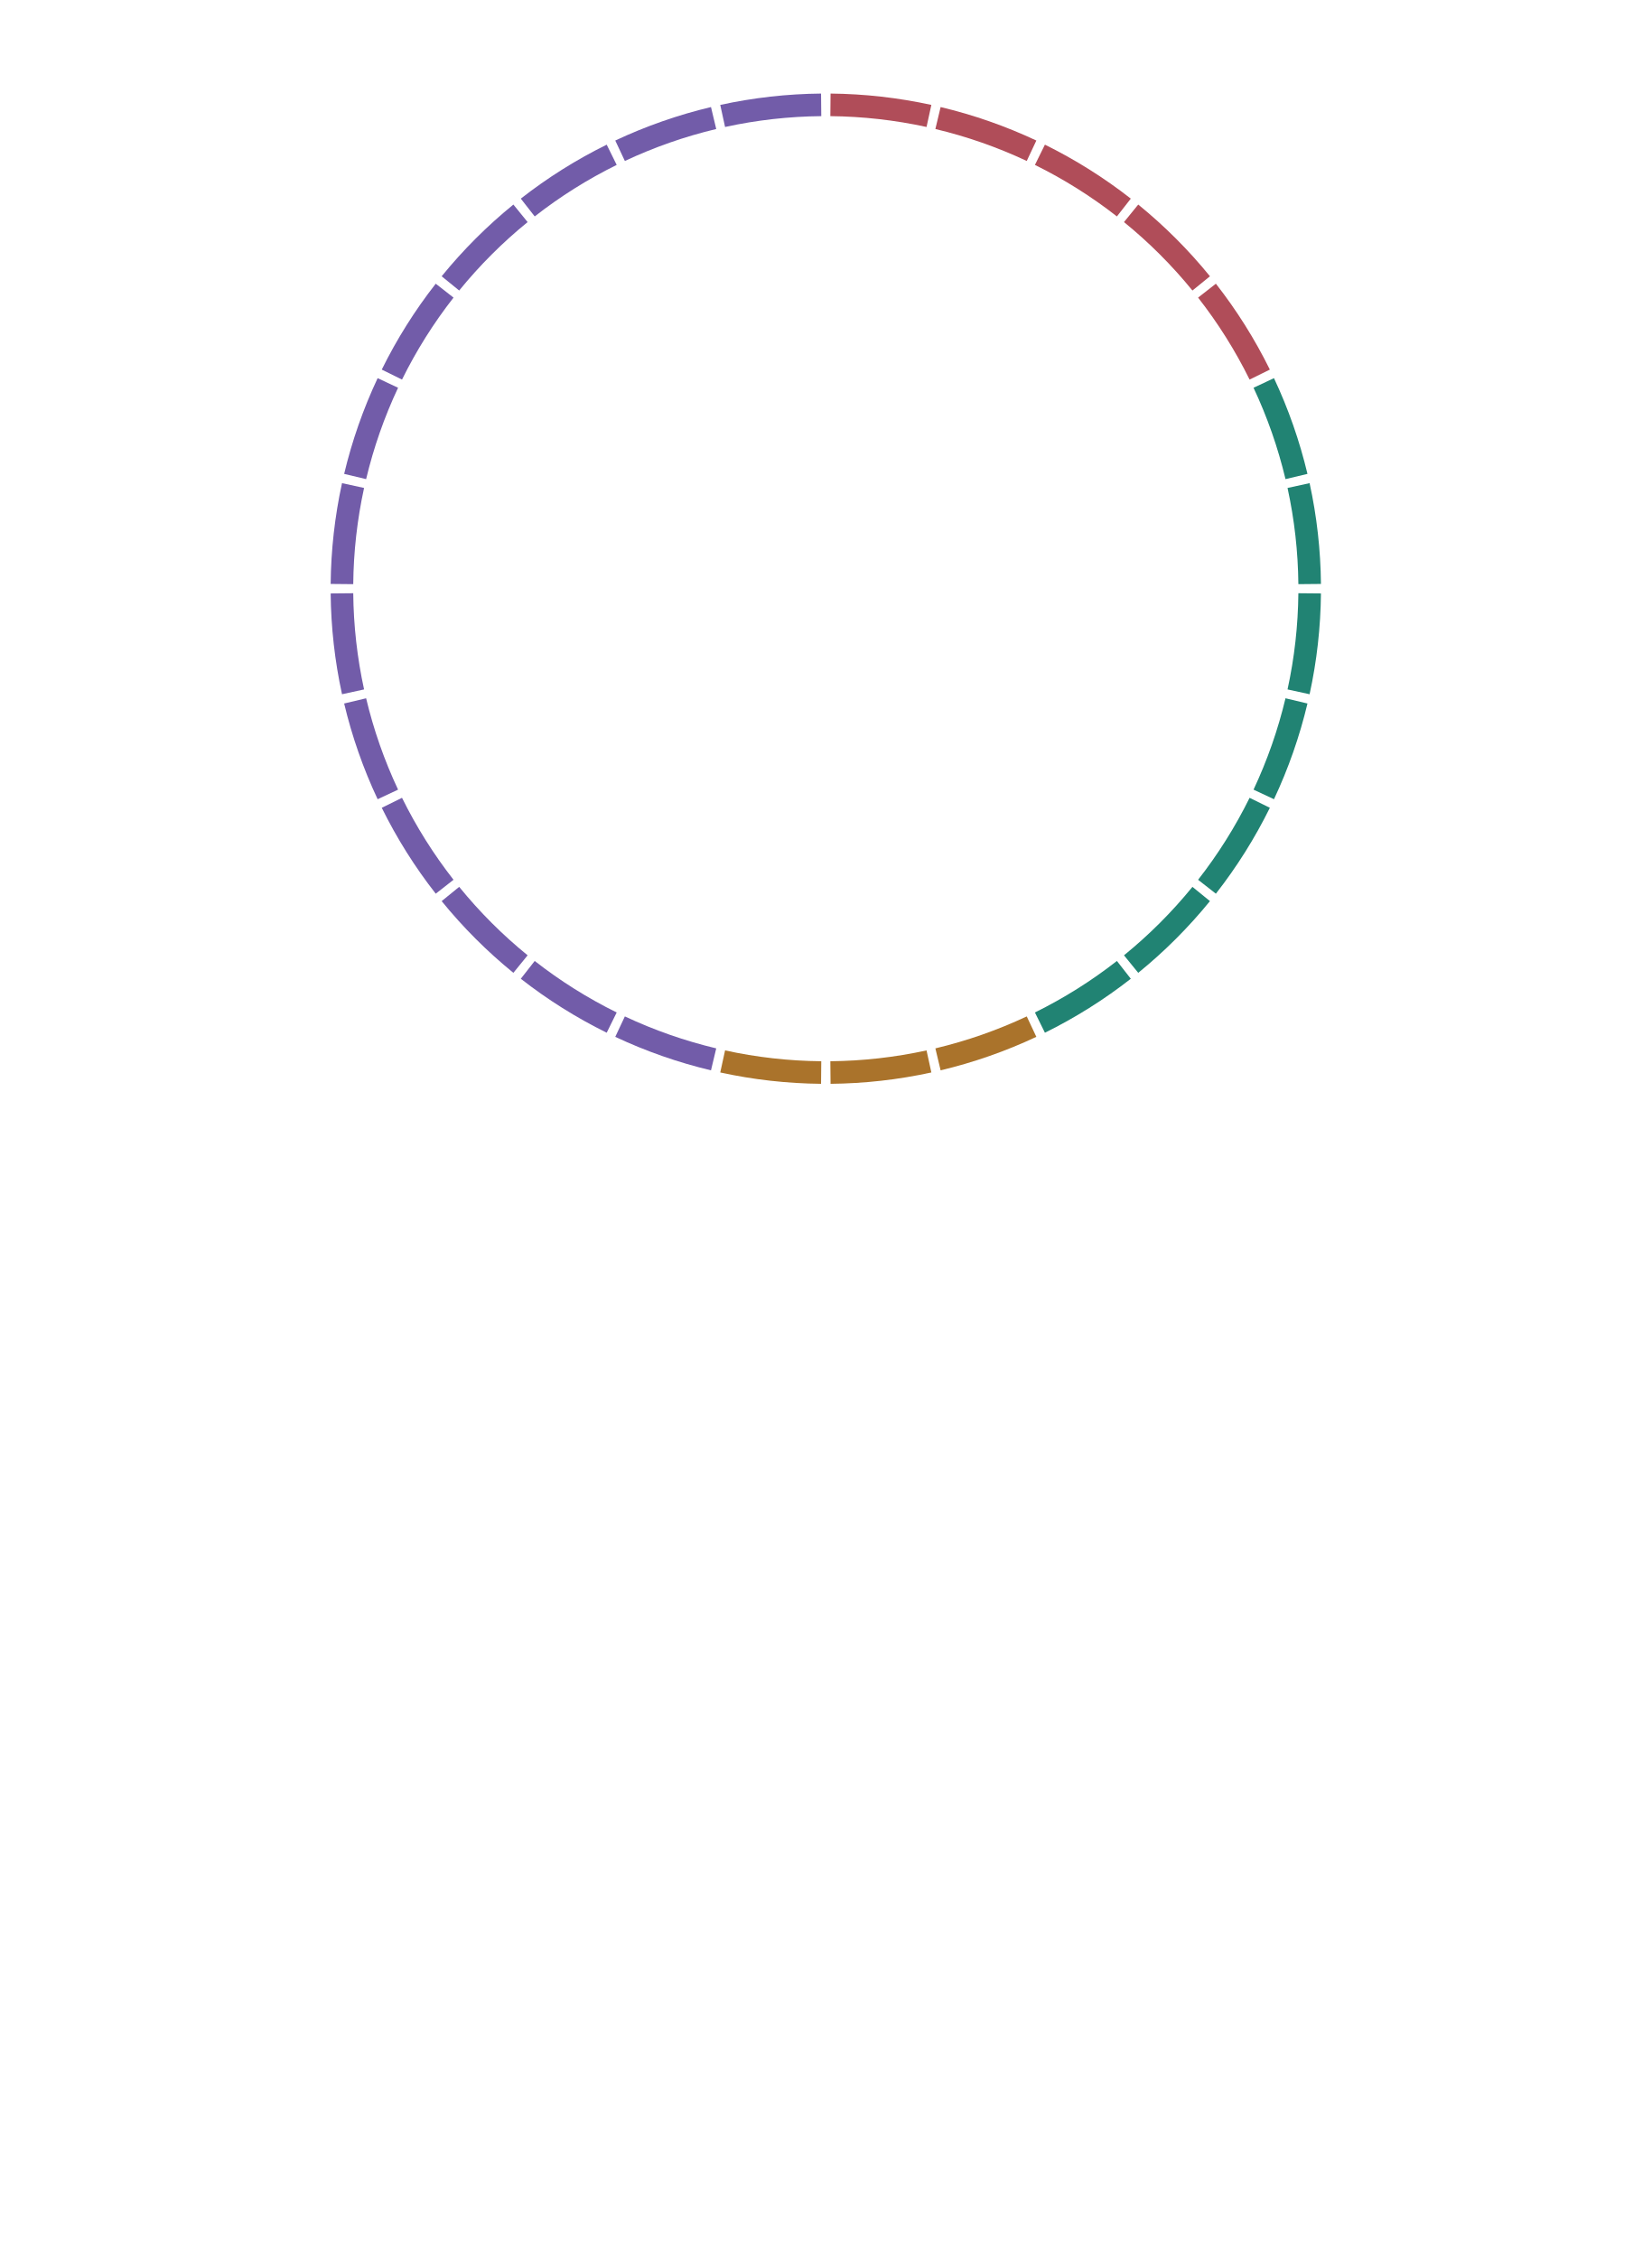
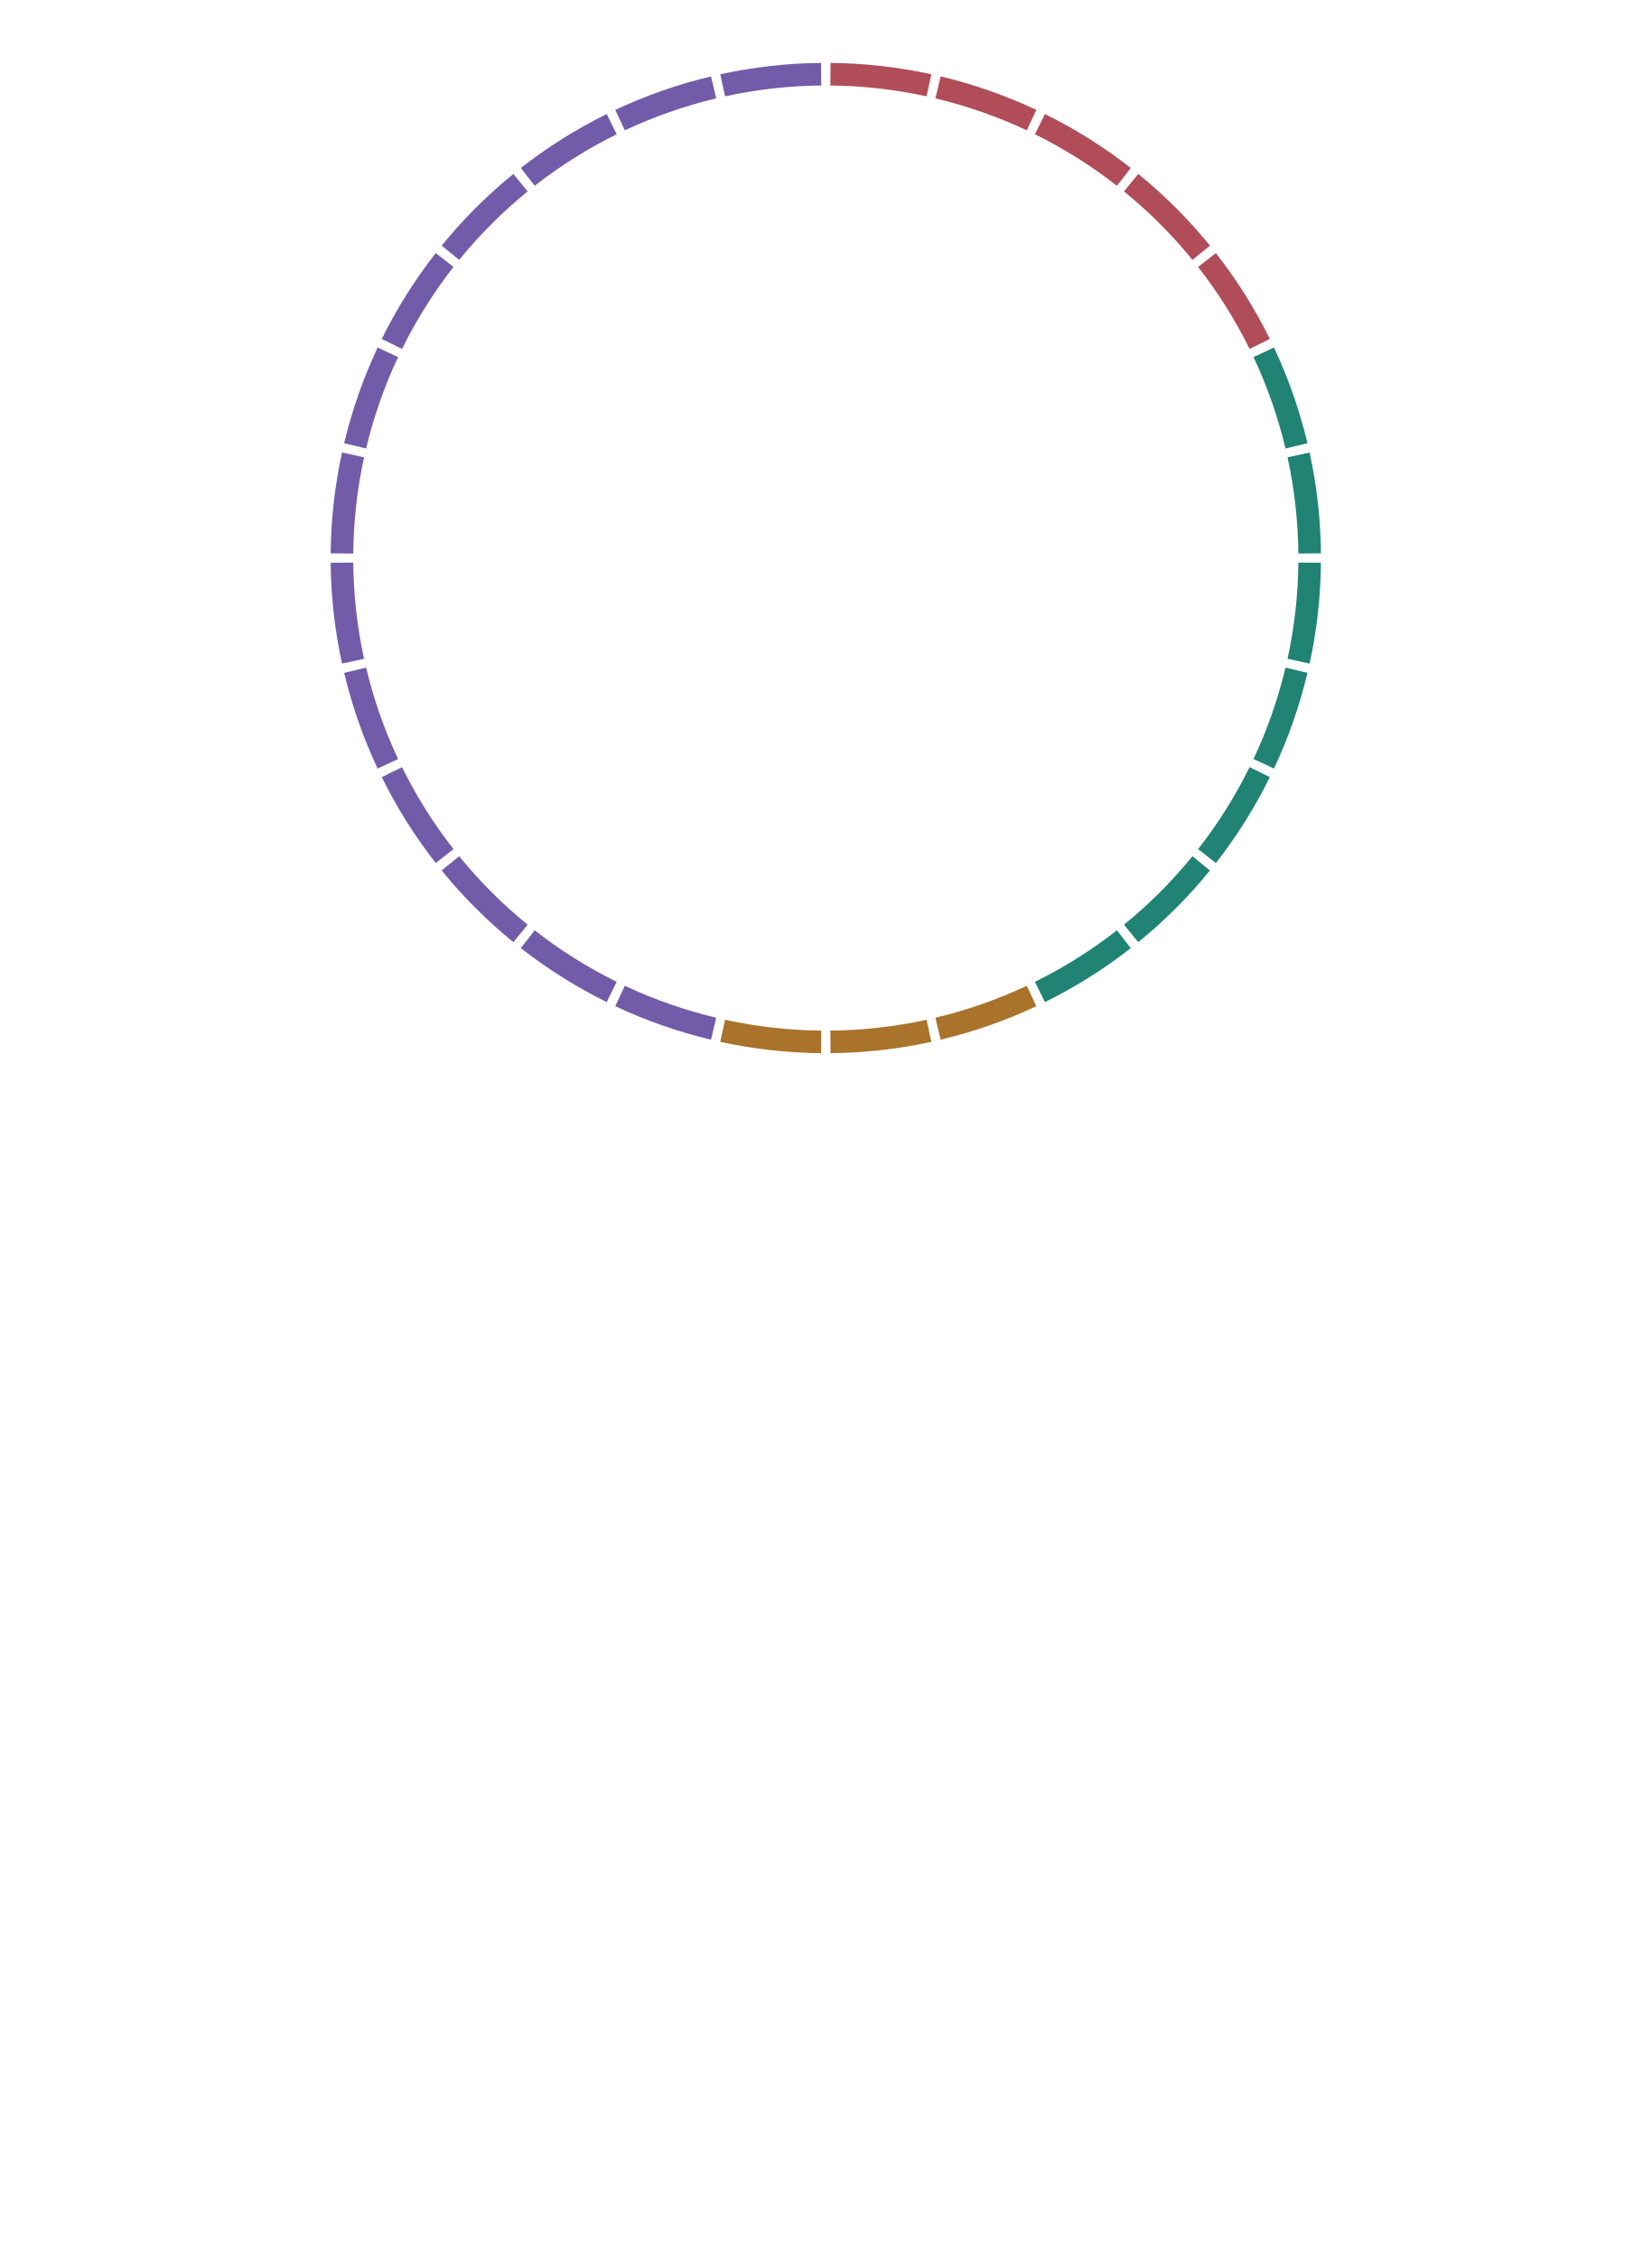
<svg xmlns="http://www.w3.org/2000/svg" viewBox="0 0 1024 1400" width="1024" height="1400">
-   <g transform="translate(512 365)" fill="none" stroke-width="14">
+   <g transform="translate(512 346)" fill="none" stroke-width="14">
    <path d="M 2.88 -299.99 A 300 300 0 0 1 63.95 -293.11" stroke="#B04D59" />
    <path d="M 69.56 -291.82 A 300 300 0 0 1 127.56 -271.53" stroke="#B04D59" />
    <path d="M 132.75 -269.03 A 300 300 0 0 1 184.79 -236.33" stroke="#B04D59" />
    <path d="M 189.29 -232.74 A 300 300 0 0 1 232.74 -189.29" stroke="#B04D59" />
    <path d="M 236.33 -184.79 A 300 300 0 0 1 269.03 -132.75" stroke="#B04D59" />
    <path d="M 271.53 -127.56 A 300 300 0 0 1 291.82 -69.56" stroke="#218373" />
    <path d="M 293.11 -63.95 A 300 300 0 0 1 299.99 -2.88" stroke="#218373" />
    <path d="M 299.99 2.88 A 300 300 0 0 1 293.11 63.95" stroke="#218373" />
    <path d="M 291.82 69.56 A 300 300 0 0 1 271.53 127.56" stroke="#218373" />
    <path d="M 269.03 132.75 A 300 300 0 0 1 236.33 184.79" stroke="#218373" />
    <path d="M 232.74 189.29 A 300 300 0 0 1 189.29 232.74" stroke="#218373" />
    <path d="M 184.79 236.33 A 300 300 0 0 1 132.75 269.03" stroke="#218373" />
    <path d="M 127.56 271.53 A 300 300 0 0 1 69.56 291.82" stroke="#AA732B" />
    <path d="M 63.95 293.11 A 300 300 0 0 1 2.88 299.99" stroke="#AA732B" />
    <path d="M -2.88 299.99 A 300 300 0 0 1 -63.95 293.11" stroke="#AA732B" />
    <path d="M -69.56 291.82 A 300 300 0 0 1 -127.56 271.53" stroke="#725CA9" />
    <path d="M -132.75 269.03 A 300 300 0 0 1 -184.79 236.33" stroke="#725CA9" />
    <path d="M -189.29 232.74 A 300 300 0 0 1 -232.74 189.29" stroke="#725CA9" />
    <path d="M -236.33 184.79 A 300 300 0 0 1 -269.03 132.75" stroke="#725CA9" />
    <path d="M -271.53 127.56 A 300 300 0 0 1 -291.82 69.56" stroke="#725CA9" />
    <path d="M -293.11 63.95 A 300 300 0 0 1 -299.99 2.88" stroke="#725CA9" />
    <path d="M -299.99 -2.88 A 300 300 0 0 1 -293.11 -63.95" stroke="#725CA9" />
    <path d="M -291.82 -69.56 A 300 300 0 0 1 -271.53 -127.56" stroke="#725CA9" />
    <path d="M -269.03 -132.75 A 300 300 0 0 1 -236.33 -184.79" stroke="#725CA9" />
    <path d="M -232.74 -189.29 A 300 300 0 0 1 -189.29 -232.74" stroke="#725CA9" />
    <path d="M -184.79 -236.33 A 300 300 0 0 1 -132.75 -269.03" stroke="#725CA9" />
    <path d="M -127.56 -271.53 A 300 300 0 0 1 -69.56 -291.82" stroke="#725CA9" />
    <path d="M -63.95 -293.11 A 300 300 0 0 1 -2.88 -299.99" stroke="#725CA9" />
  </g>
</svg>
